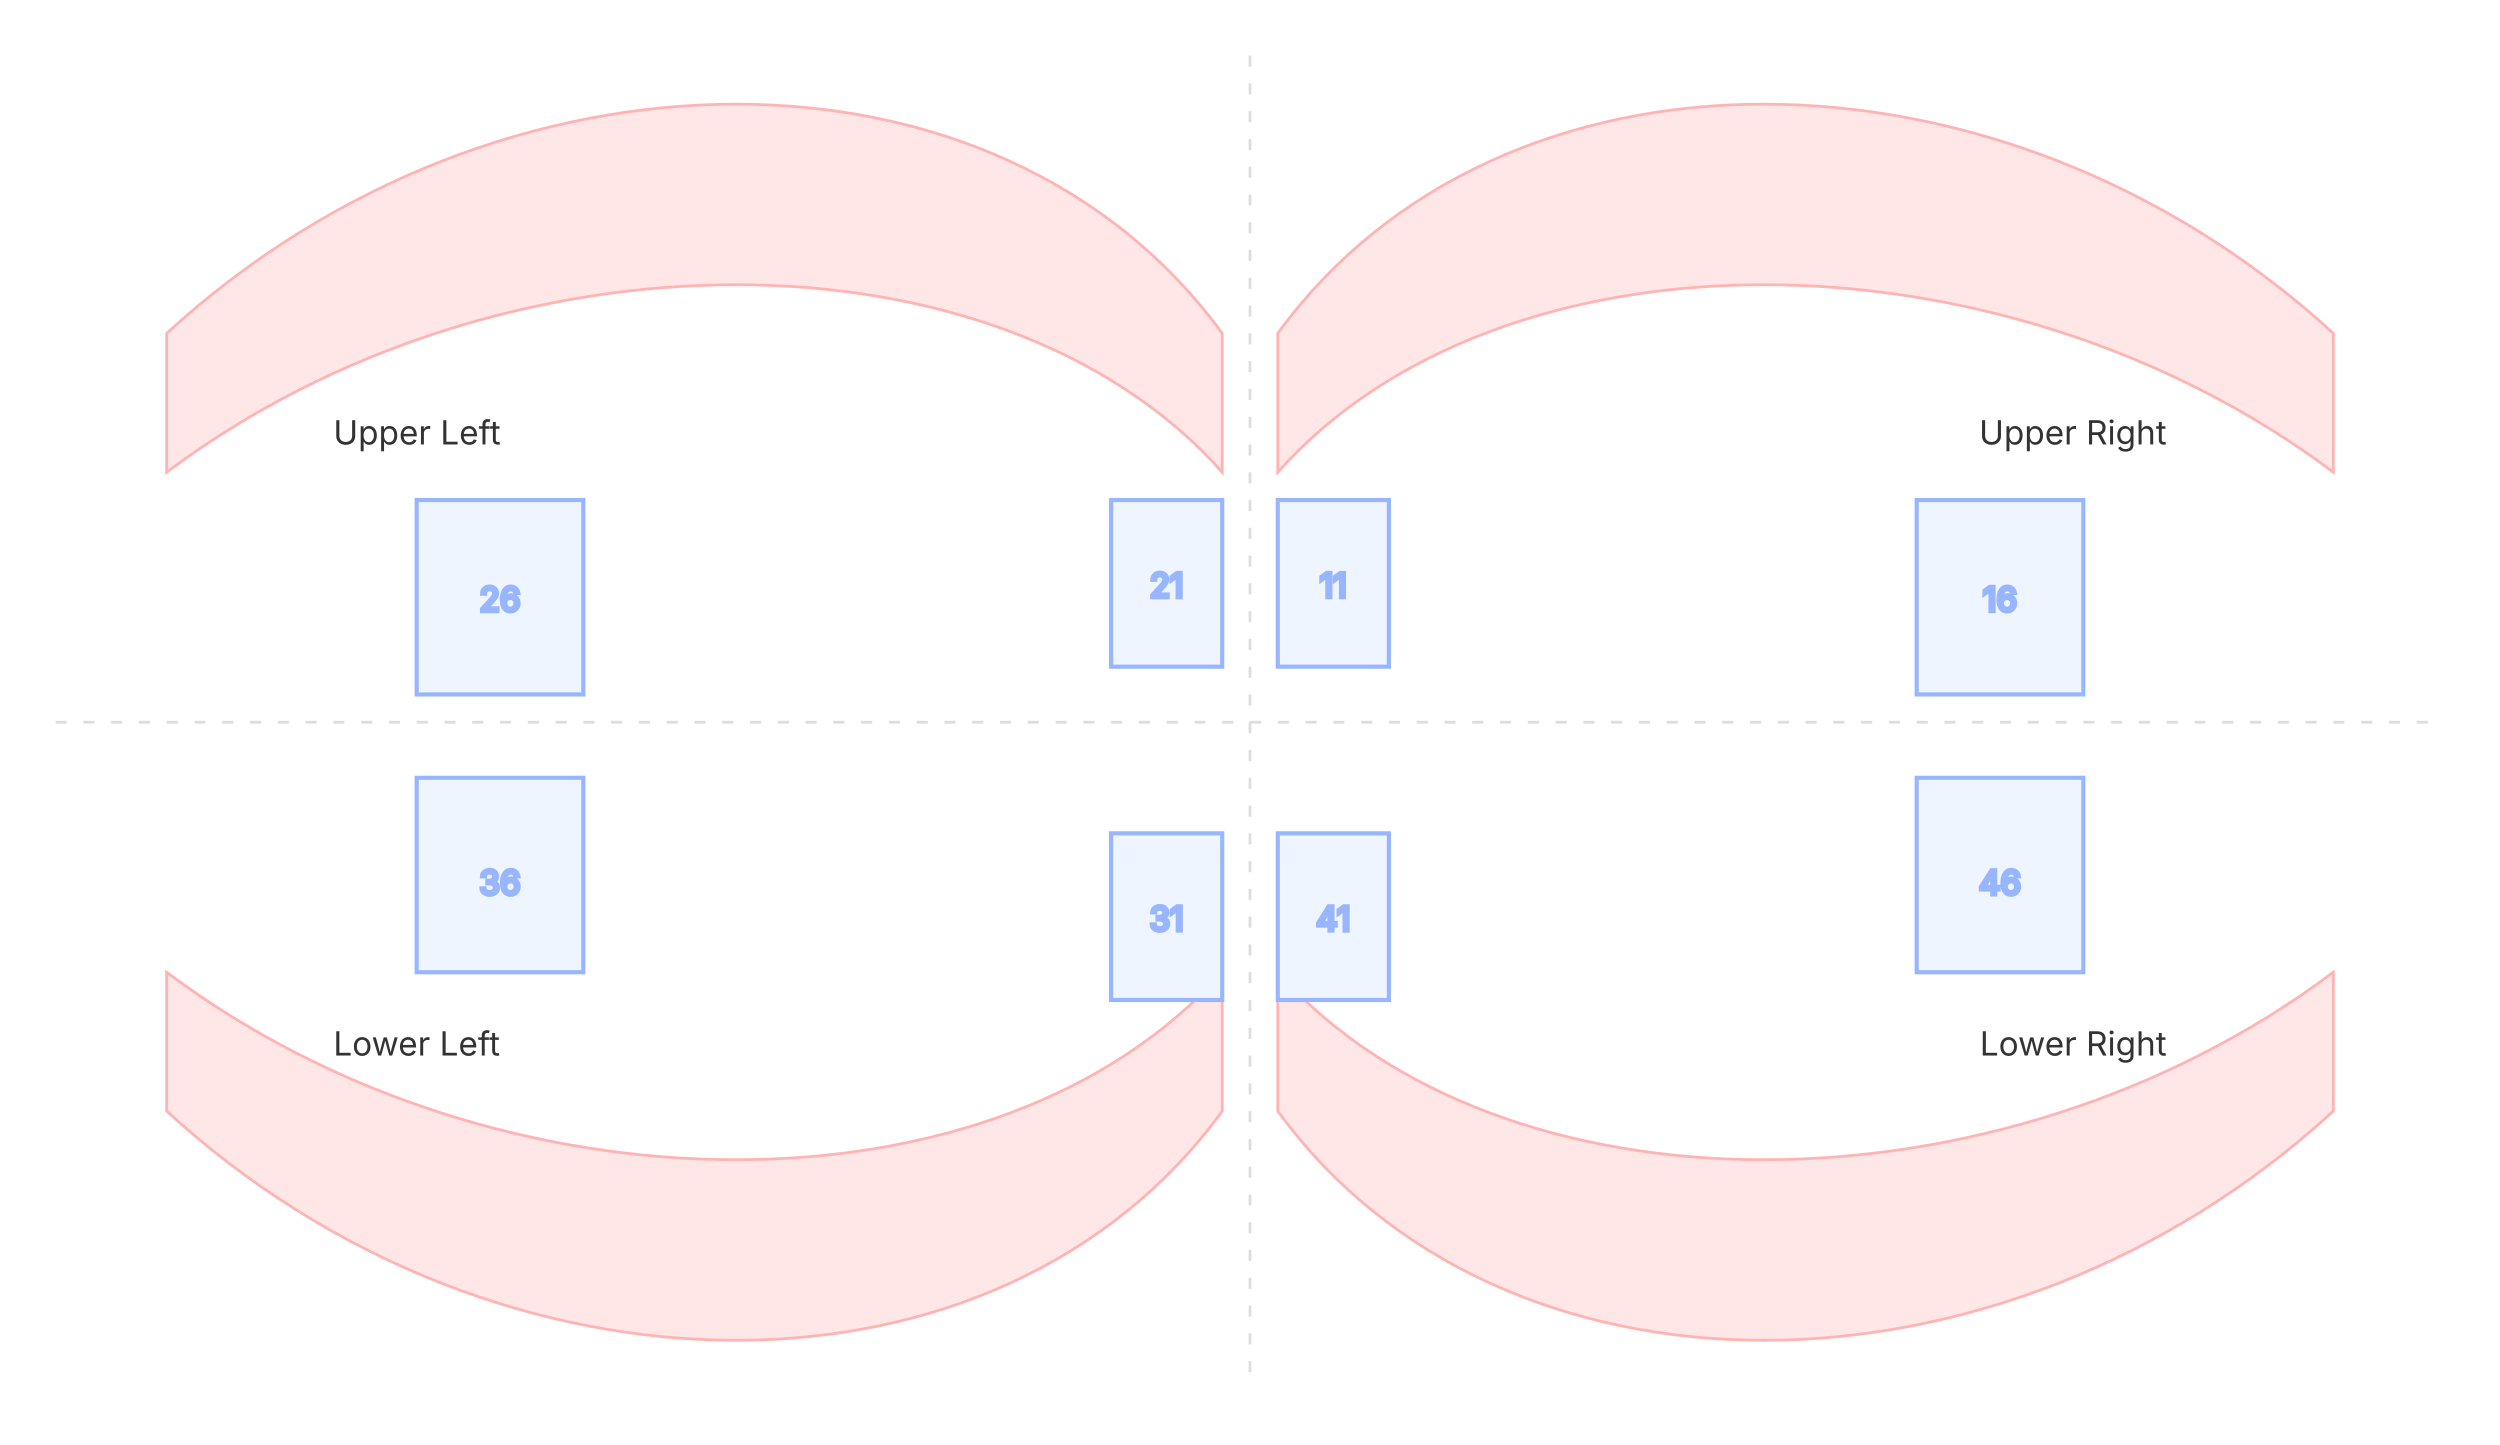
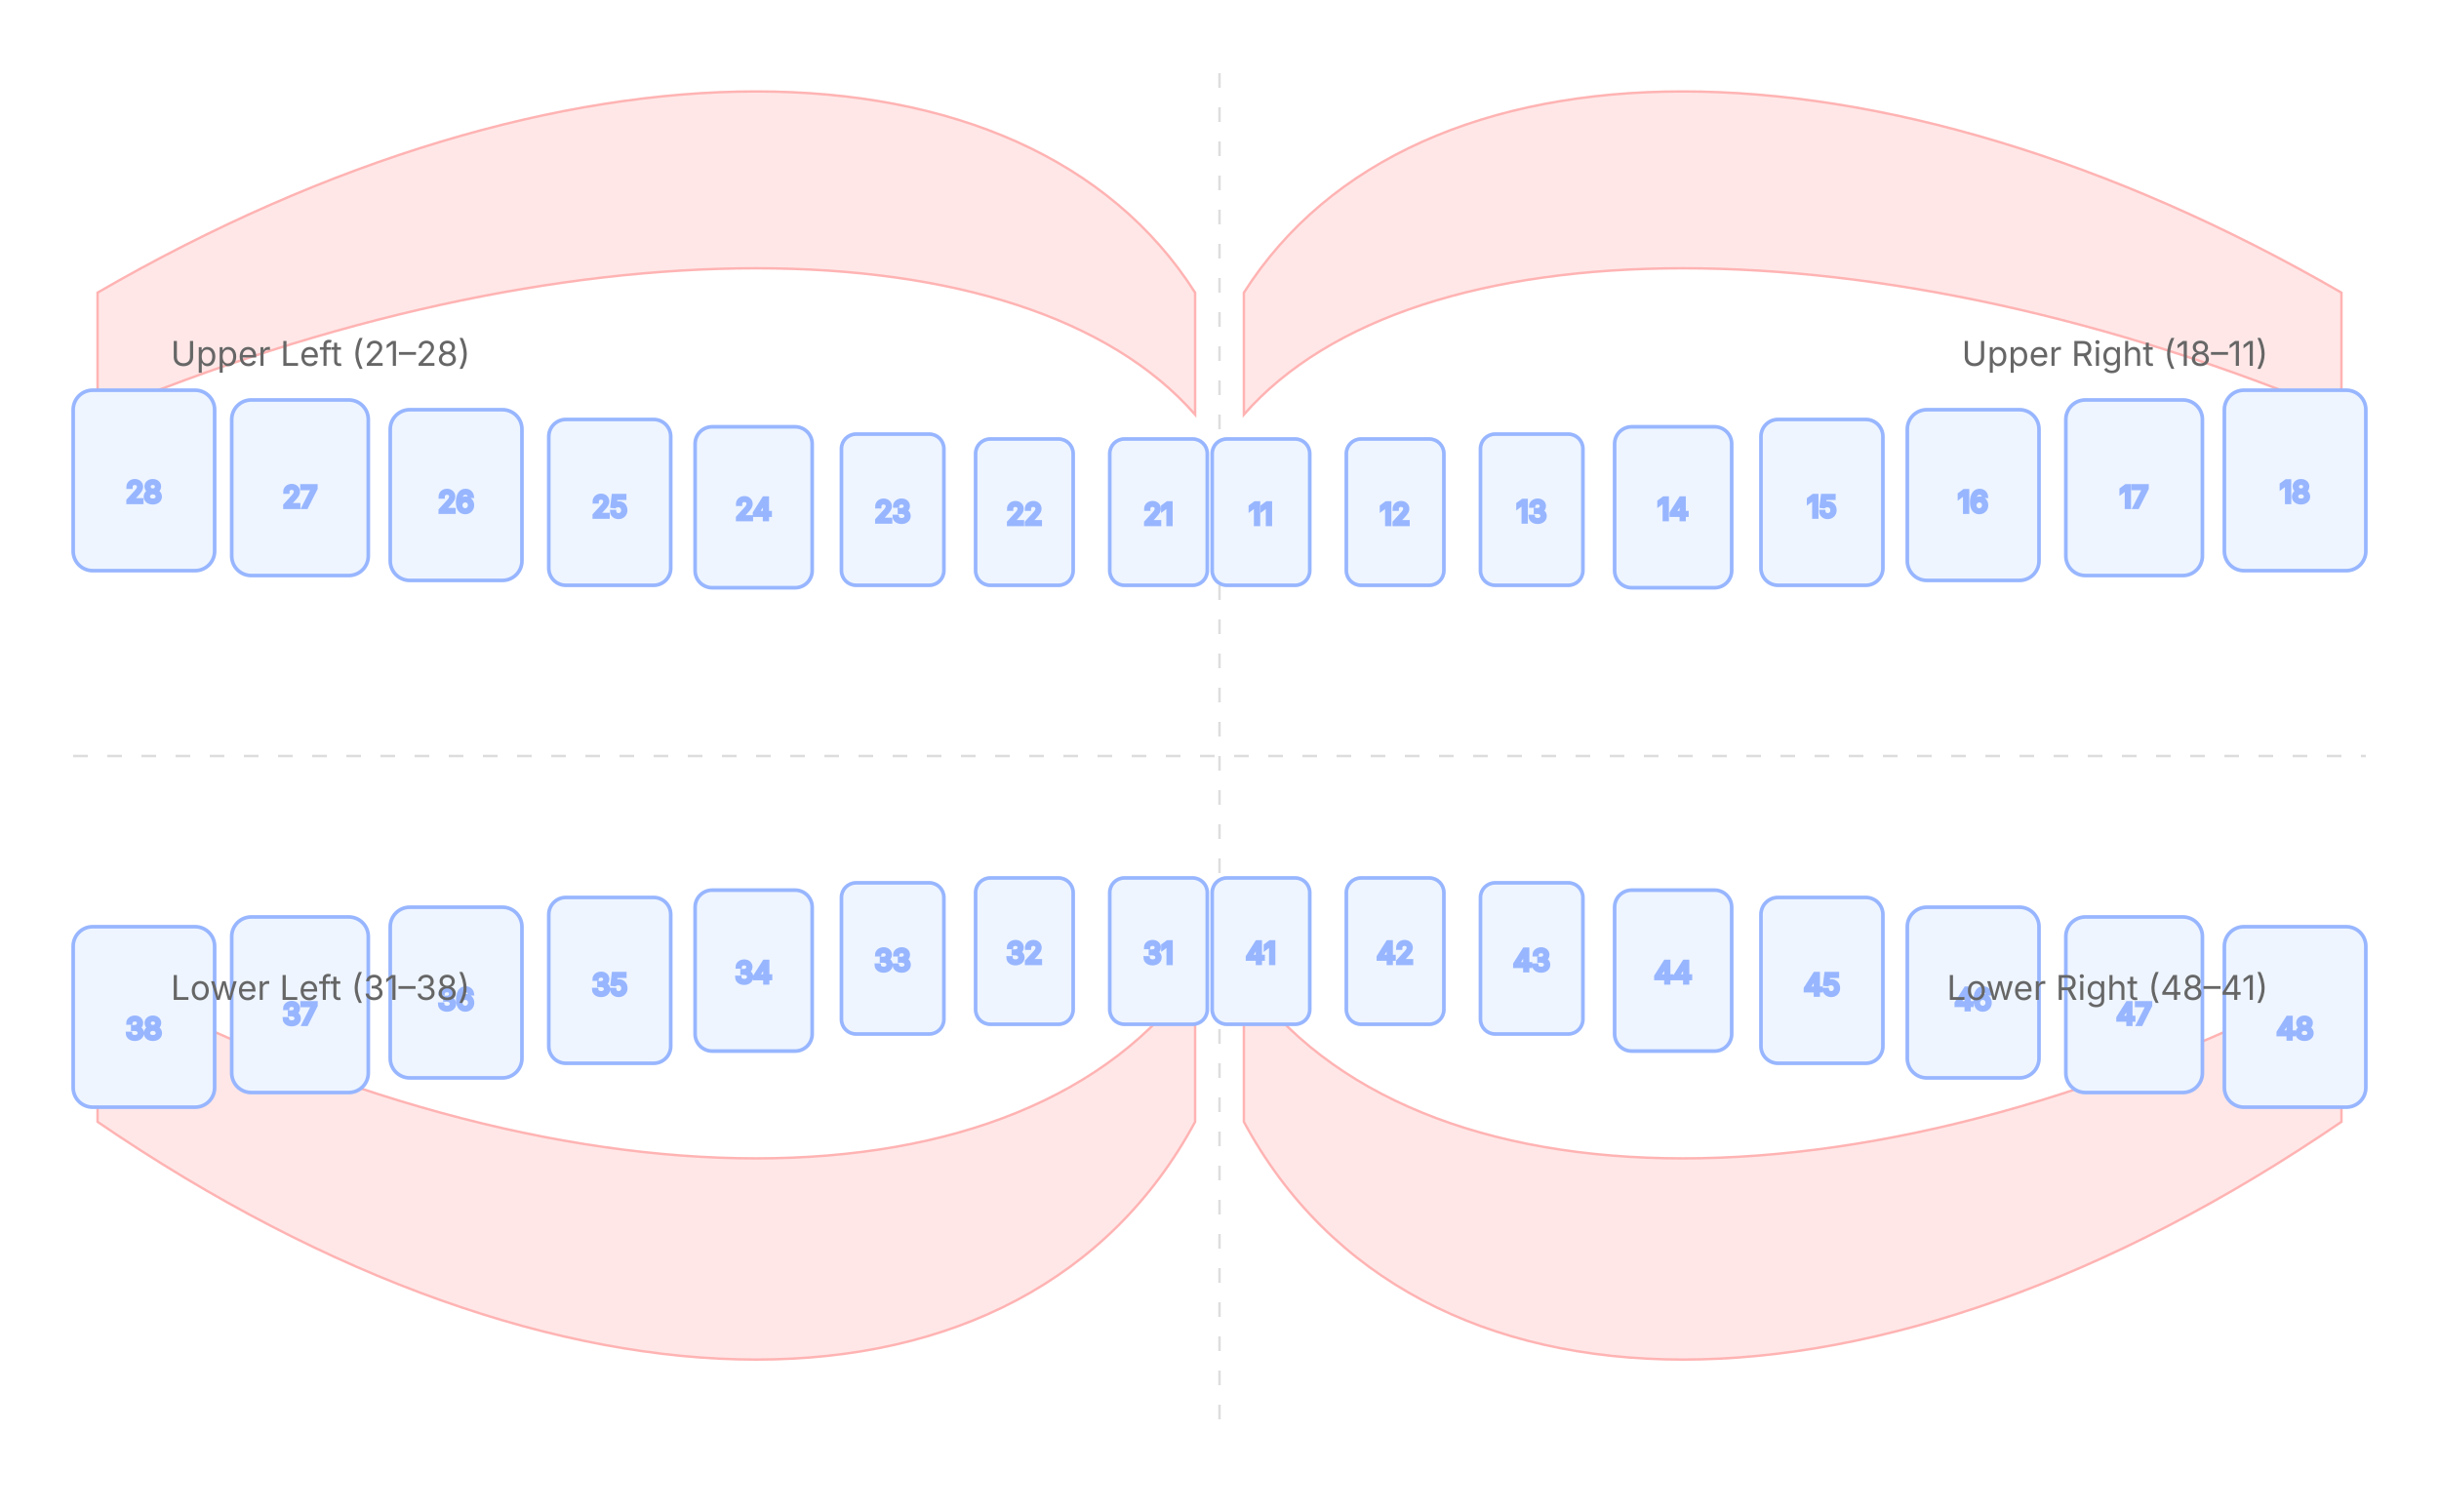
- <svg xmlns="http://www.w3.org/2000/svg" viewBox="0 0 900 520" width="900" height="520" aria-labelledby="title desc" role="img">
+ <svg xmlns="http://www.w3.org/2000/svg" viewBox="0 0 1000 620" width="1000" height="620" aria-labelledby="title desc" role="img">
  <defs>
    <style>
      .tooth { fill:#eef5ff; stroke:#98b6ff; stroke-width:1.5; cursor:pointer; }
-       .tooth:hover { filter: brightness(1.03); }
+       .tooth:hover { filter:brightness(1.03); }
      .gum { fill:#ffe7e7; stroke:#ffb3b3; cursor:pointer; }
-       .label { font: 12px Inter, Arial; fill:#333; pointer-events:none; }
-       .active { stroke:#ff7a59; stroke-width:3; }
-       .sextant { fill:none; stroke:#ddd; stroke-dasharray:4 6; }
+       .label { font: 12px Inter, Arial, sans-serif; fill:#333; pointer-events:none; }
+       .arch-label { font: 14px Inter, Arial, sans-serif; fill:#666; pointer-events:none; }
+       .sextant { fill:none; stroke:#ddd; stroke-dasharray:6 8; }
+       .active { stroke:#ff7a59 !important; stroke-width:3 !important; }
+       /* tooth size */
+       .T { width: 40px; height: 60px; }
+       .Tm { width: 52px; height: 68px; } /* molar/premolar slightly bigger */
    </style>
  </defs>
-   <path class="sextant" d="M450 20V500" />
-   <path class="sextant" d="M20 260H880" />
-   <path id="gum_upper_left" class="gum" d="M60,120 C180,10 360,10 440,120 L440,170 C360,80 180,80 60,170Z" />
-   <path id="gum_upper_right" class="gum" d="M460,120 C540,10 720,10 840,120 L840,170 C720,80 540,80 460,170Z" />
-   <path id="gum_lower_left" class="gum" d="M60,400 C180,510 360,510 440,400 L440,350 C360,440 180,440 60,350Z" />
-   <path id="gum_lower_right" class="gum" d="M460,400 C540,510 720,510 840,400 L840,350 C720,440 540,440 460,350Z" />
-   <g id="tooth_16" class="tooth" transform="translate(690,180)">
-     <path d="M0,0 h60 v70 h-60 Z" />
-     <text class="label" x="30" y="40" text-anchor="middle">16</text>
+   <path class="sextant" d="M500 30V590" />
+   <path class="sextant" d="M30 310H970" />
+   <path id="gum_upper_left" class="gum" d="M40,120 C230,10 420,10 490,120 L490,170 C420,90 230,90 40,170Z" />
+   <path id="gum_upper_right" class="gum" d="M510,120 C580,10 770,10 960,120 L960,170 C770,90 580,90 510,170Z" />
+   <path id="gum_lower_left" class="gum" d="M40,460 C230,590 420,590 490,460 L490,400 C420,500 230,500 40,400Z" />
+   <path id="gum_lower_right" class="gum" d="M510,460 C580,590 770,590 960,460 L960,400 C770,500 580,500 510,400Z" />
+   <g id="tooth_21" class="tooth" transform="translate(455,180)">
+     <rect x="0" y="0" width="40" height="60" rx="6" />
+     <text class="label" x="20" y="35" text-anchor="middle">21</text>
  </g>
-   <g id="tooth_11" class="tooth" transform="translate(460,180)">
-     <path d="M0,0 h40 v60 h-40 Z" />
+   <g id="tooth_22" class="tooth" transform="translate(400,180)">
+     <rect x="0" y="0" width="40" height="60" rx="6" />
+     <text class="label" x="20" y="35" text-anchor="middle">22</text>
+   </g>
+   <g id="tooth_23" class="tooth" transform="translate(345,178)">
+     <rect x="0" y="0" width="42" height="62" rx="6" />
+     <text class="label" x="21" y="36" text-anchor="middle">23</text>
+   </g>
+   <g id="tooth_24" class="tooth" transform="translate(285,175)">
+     <rect x="0" y="0" width="48" height="66" rx="7" />
+     <text class="label" x="24" y="38" text-anchor="middle">24</text>
+   </g>
+   <g id="tooth_25" class="tooth" transform="translate(225,172)">
+     <rect x="0" y="0" width="50" height="68" rx="7" />
+     <text class="label" x="25" y="40" text-anchor="middle">25</text>
+   </g>
+   <g id="tooth_26" class="tooth" transform="translate(160,168)">
+     <rect x="0" y="0" width="54" height="70" rx="8" />
+     <text class="label" x="27" y="42" text-anchor="middle">26</text>
+   </g>
+   <g id="tooth_27" class="tooth" transform="translate(95,164)">
+     <rect x="0" y="0" width="56" height="72" rx="8" />
+     <text class="label" x="28" y="44" text-anchor="middle">27</text>
+   </g>
+   <g id="tooth_28" class="tooth" transform="translate(30,160)">
+     <rect x="0" y="0" width="58" height="74" rx="8" />
+     <text class="label" x="29" y="46" text-anchor="middle">28</text>
+   </g>
+   <g id="tooth_18" class="tooth" transform="translate(912,160)">
+     <rect x="0" y="0" width="58" height="74" rx="8" />
+     <text class="label" x="29" y="46" text-anchor="middle">18</text>
+   </g>
+   <g id="tooth_17" class="tooth" transform="translate(847,164)">
+     <rect x="0" y="0" width="56" height="72" rx="8" />
+     <text class="label" x="28" y="44" text-anchor="middle">17</text>
+   </g>
+   <g id="tooth_16" class="tooth" transform="translate(782,168)">
+     <rect x="0" y="0" width="54" height="70" rx="8" />
+     <text class="label" x="27" y="42" text-anchor="middle">16</text>
+   </g>
+   <g id="tooth_15" class="tooth" transform="translate(722,172)">
+     <rect x="0" y="0" width="50" height="68" rx="7" />
+     <text class="label" x="25" y="40" text-anchor="middle">15</text>
+   </g>
+   <g id="tooth_14" class="tooth" transform="translate(662,175)">
+     <rect x="0" y="0" width="48" height="66" rx="7" />
+     <text class="label" x="24" y="38" text-anchor="middle">14</text>
+   </g>
+   <g id="tooth_13" class="tooth" transform="translate(607,178)">
+     <rect x="0" y="0" width="42" height="62" rx="6" />
+     <text class="label" x="21" y="36" text-anchor="middle">13</text>
+   </g>
+   <g id="tooth_12" class="tooth" transform="translate(552,180)">
+     <rect x="0" y="0" width="40" height="60" rx="6" />
+     <text class="label" x="20" y="35" text-anchor="middle">12</text>
+   </g>
+   <g id="tooth_11" class="tooth" transform="translate(497,180)">
+     <rect x="0" y="0" width="40" height="60" rx="6" />
    <text class="label" x="20" y="35" text-anchor="middle">11</text>
  </g>
-   <g id="tooth_21" class="tooth" transform="translate(400,180)">
-     <path d="M0,0 h40 v60 h-40 Z" />
-     <text class="label" x="20" y="35" text-anchor="middle">21</text>
+   <text class="arch-label" x="70" y="150">Upper Left (21–28)</text>
+   <text class="arch-label" x="930" y="150" text-anchor="end">Upper Right (18–11)</text>
+   <g id="tooth_31" class="tooth" transform="translate(455,360)">
+     <rect x="0" y="0" width="40" height="60" rx="6" />
+     <text class="label" x="20" y="35" text-anchor="middle">31</text>
  </g>
-   <g id="tooth_26" class="tooth" transform="translate(150,180)">
-     <path d="M0,0 h60 v70 h-60 Z" />
-     <text class="label" x="30" y="40" text-anchor="middle">26</text>
+   <g id="tooth_32" class="tooth" transform="translate(400,360)">
+     <rect x="0" y="0" width="40" height="60" rx="6" />
+     <text class="label" x="20" y="35" text-anchor="middle">32</text>
  </g>
-   <g id="tooth_46" class="tooth" transform="translate(690,280)">
-     <path d="M0,0 h60 v70 h-60 Z" />
-     <text class="label" x="30" y="42" text-anchor="middle">46</text>
+   <g id="tooth_33" class="tooth" transform="translate(345,362)">
+     <rect x="0" y="0" width="42" height="62" rx="6" />
+     <text class="label" x="21" y="36" text-anchor="middle">33</text>
  </g>
-   <g id="tooth_41" class="tooth" transform="translate(460,300)">
-     <path d="M0,0 h40 v60 h-40 Z" />
+   <g id="tooth_34" class="tooth" transform="translate(285,365)">
+     <rect x="0" y="0" width="48" height="66" rx="7" />
+     <text class="label" x="24" y="38" text-anchor="middle">34</text>
+   </g>
+   <g id="tooth_35" class="tooth" transform="translate(225,368)">
+     <rect x="0" y="0" width="50" height="68" rx="7" />
+     <text class="label" x="25" y="40" text-anchor="middle">35</text>
+   </g>
+   <g id="tooth_36" class="tooth" transform="translate(160,372)">
+     <rect x="0" y="0" width="54" height="70" rx="8" />
+     <text class="label" x="27" y="42" text-anchor="middle">36</text>
+   </g>
+   <g id="tooth_37" class="tooth" transform="translate(95,376)">
+     <rect x="0" y="0" width="56" height="72" rx="8" />
+     <text class="label" x="28" y="44" text-anchor="middle">37</text>
+   </g>
+   <g id="tooth_38" class="tooth" transform="translate(30,380)">
+     <rect x="0" y="0" width="58" height="74" rx="8" />
+     <text class="label" x="29" y="46" text-anchor="middle">38</text>
+   </g>
+   <g id="tooth_48" class="tooth" transform="translate(912,380)">
+     <rect x="0" y="0" width="58" height="74" rx="8" />
+     <text class="label" x="29" y="46" text-anchor="middle">48</text>
+   </g>
+   <g id="tooth_47" class="tooth" transform="translate(847,376)">
+     <rect x="0" y="0" width="56" height="72" rx="8" />
+     <text class="label" x="28" y="44" text-anchor="middle">47</text>
+   </g>
+   <g id="tooth_46" class="tooth" transform="translate(782,372)">
+     <rect x="0" y="0" width="54" height="70" rx="8" />
+     <text class="label" x="27" y="42" text-anchor="middle">46</text>
+   </g>
+   <g id="tooth_45" class="tooth" transform="translate(722,368)">
+     <rect x="0" y="0" width="50" height="68" rx="7" />
+     <text class="label" x="25" y="40" text-anchor="middle">45</text>
+   </g>
+   <g id="tooth_44" class="tooth" transform="translate(662,365)">
+     <rect x="0" y="0" width="48" height="66" rx="7" />
+     <text class="label" x="24" y="38" text-anchor="middle">44</text>
+   </g>
+   <g id="tooth_43" class="tooth" transform="translate(607,362)">
+     <rect x="0" y="0" width="42" height="62" rx="6" />
+     <text class="label" x="21" y="36" text-anchor="middle">43</text>
+   </g>
+   <g id="tooth_42" class="tooth" transform="translate(552,360)">
+     <rect x="0" y="0" width="40" height="60" rx="6" />
+     <text class="label" x="20" y="35" text-anchor="middle">42</text>
+   </g>
+   <g id="tooth_41" class="tooth" transform="translate(497,360)">
+     <rect x="0" y="0" width="40" height="60" rx="6" />
    <text class="label" x="20" y="35" text-anchor="middle">41</text>
  </g>
-   <g id="tooth_31" class="tooth" transform="translate(400,300)">
-     <path d="M0,0 h40 v60 h-40 Z" />
-     <text class="label" x="20" y="35" text-anchor="middle">31</text>
-   </g>
-   <g id="tooth_36" class="tooth" transform="translate(150,280)">
-     <path d="M0,0 h60 v70 h-60 Z" />
-     <text class="label" x="30" y="42" text-anchor="middle">36</text>
-   </g>
-   <text class="label" x="120" y="160">Upper Left</text>
-   <text class="label" x="780" y="160" text-anchor="end">Upper Right</text>
-   <text class="label" x="120" y="380">Lower Left</text>
-   <text class="label" x="780" y="380" text-anchor="end">Lower Right</text>
+   <text class="arch-label" x="70" y="410">Lower Left (31–38)</text>
+   <text class="arch-label" x="930" y="410" text-anchor="end">Lower Right (48–41)</text>
</svg>
